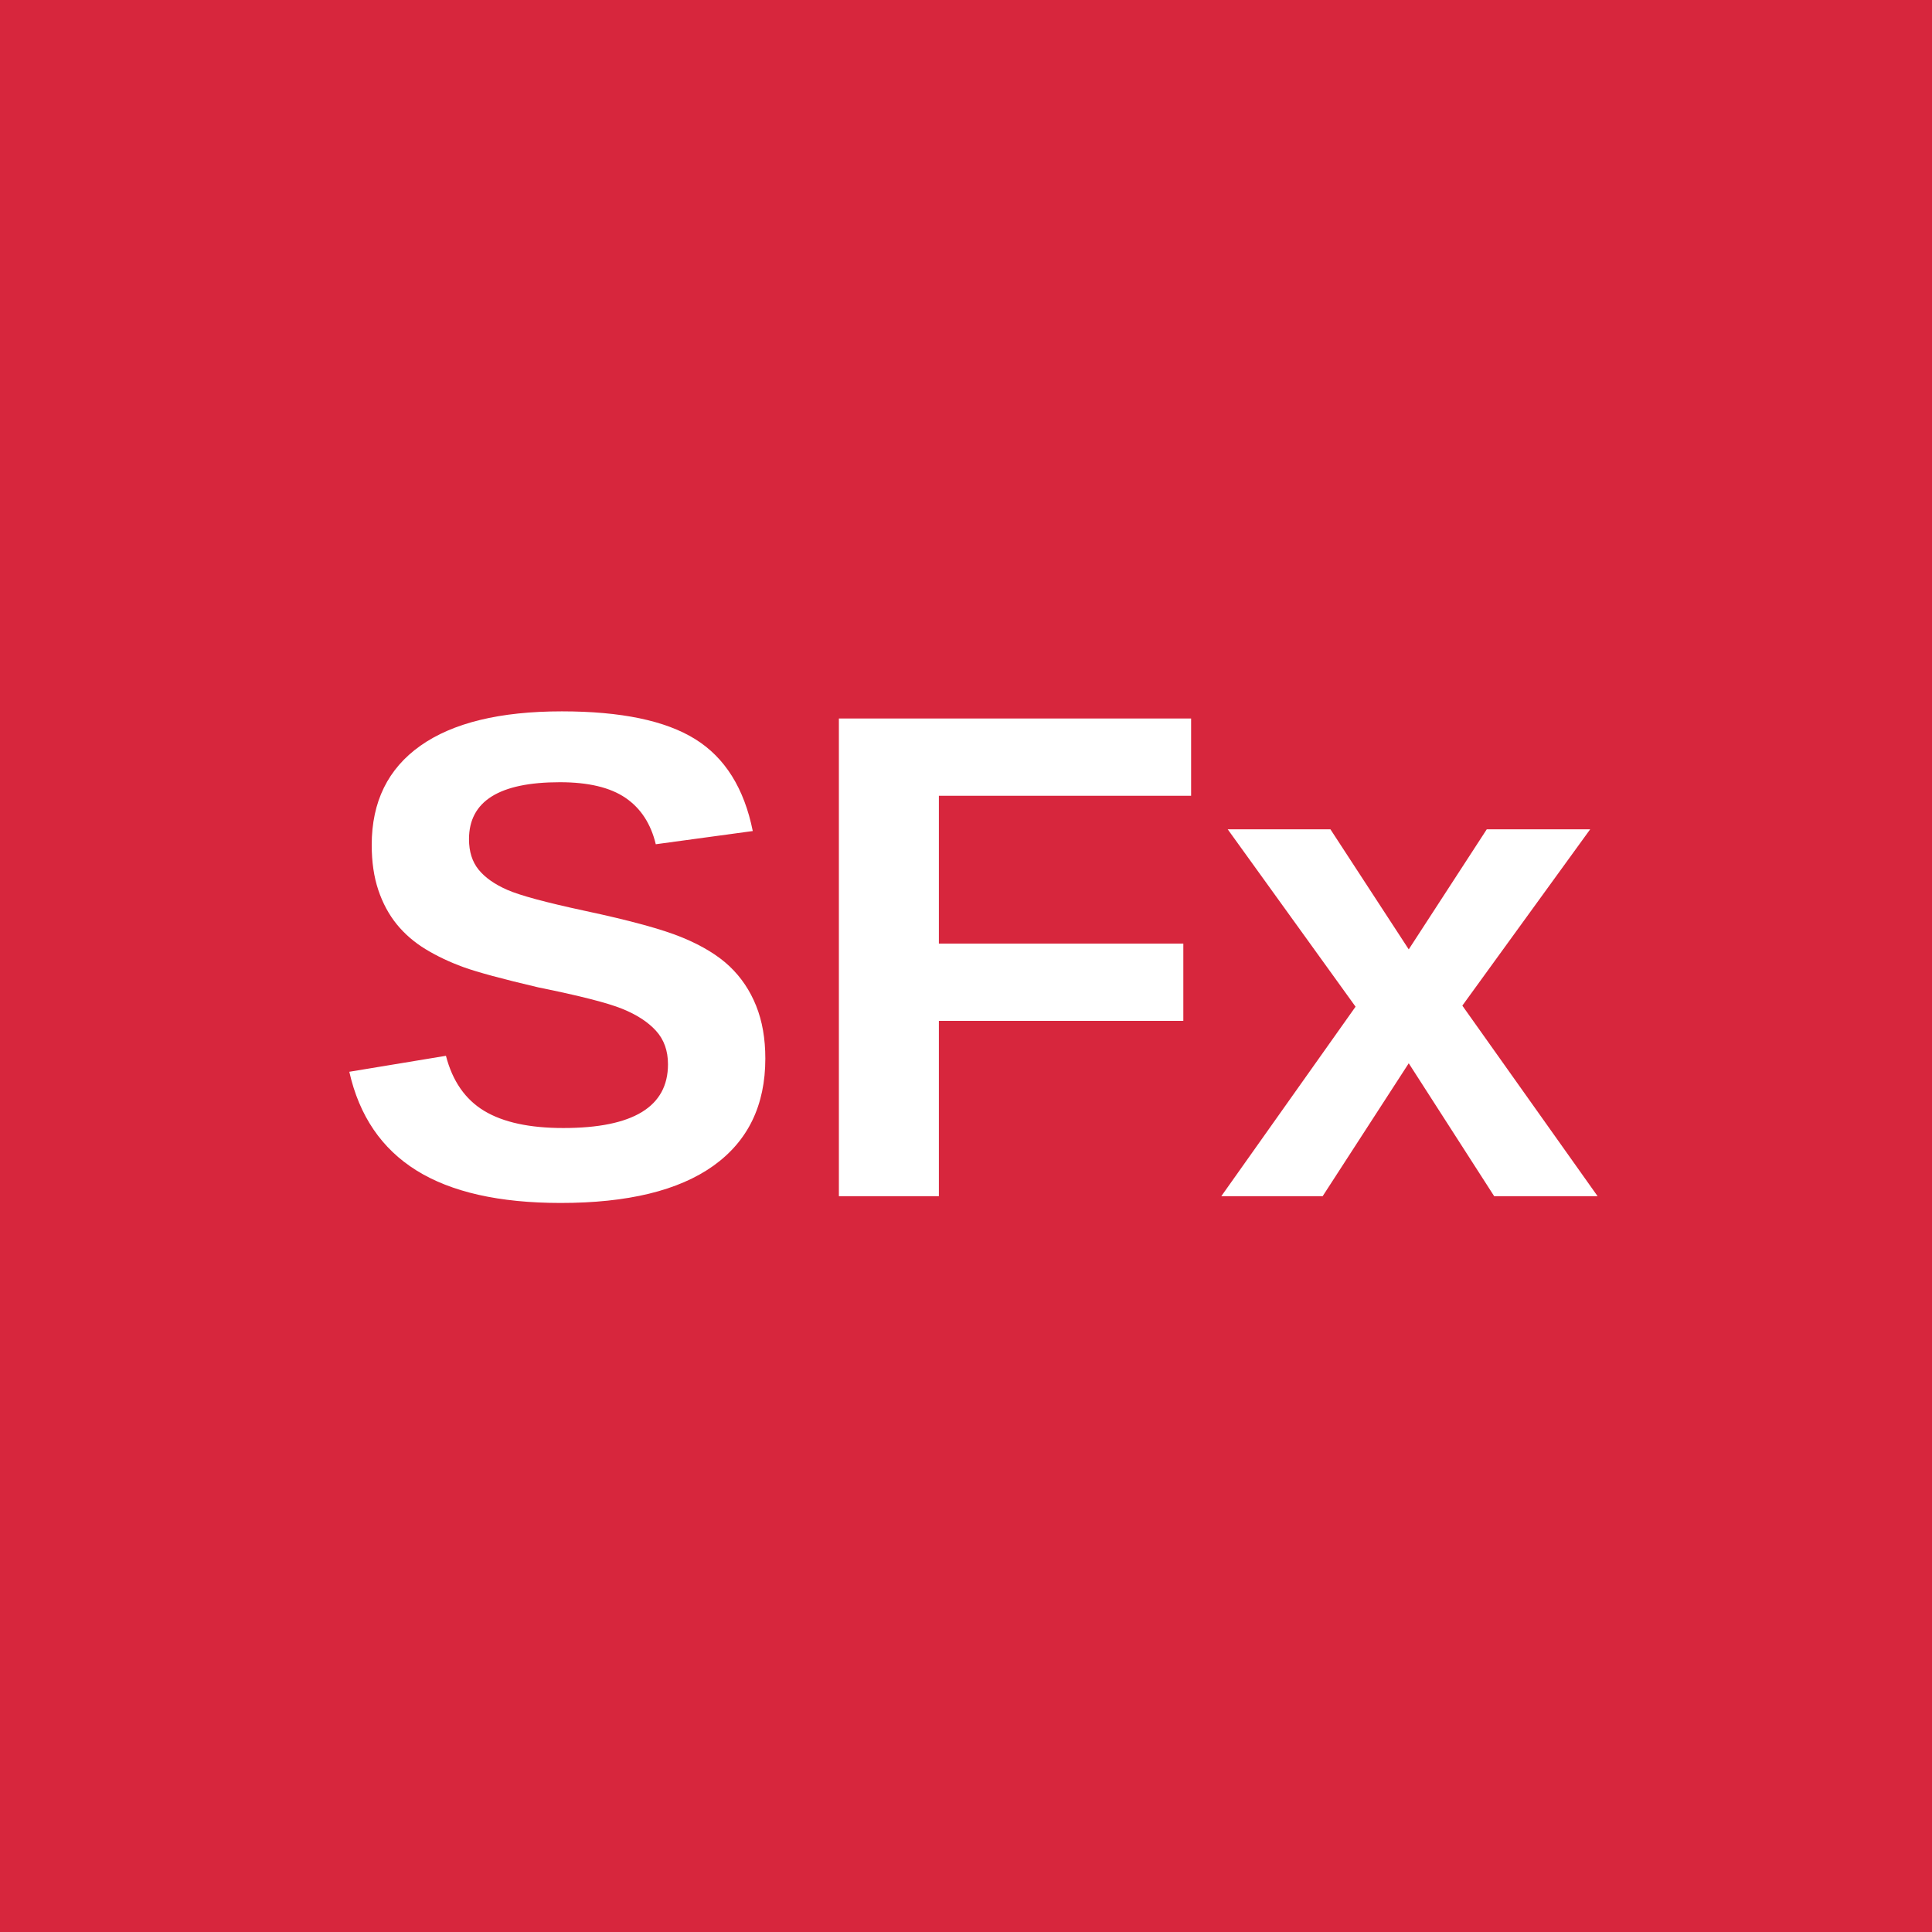
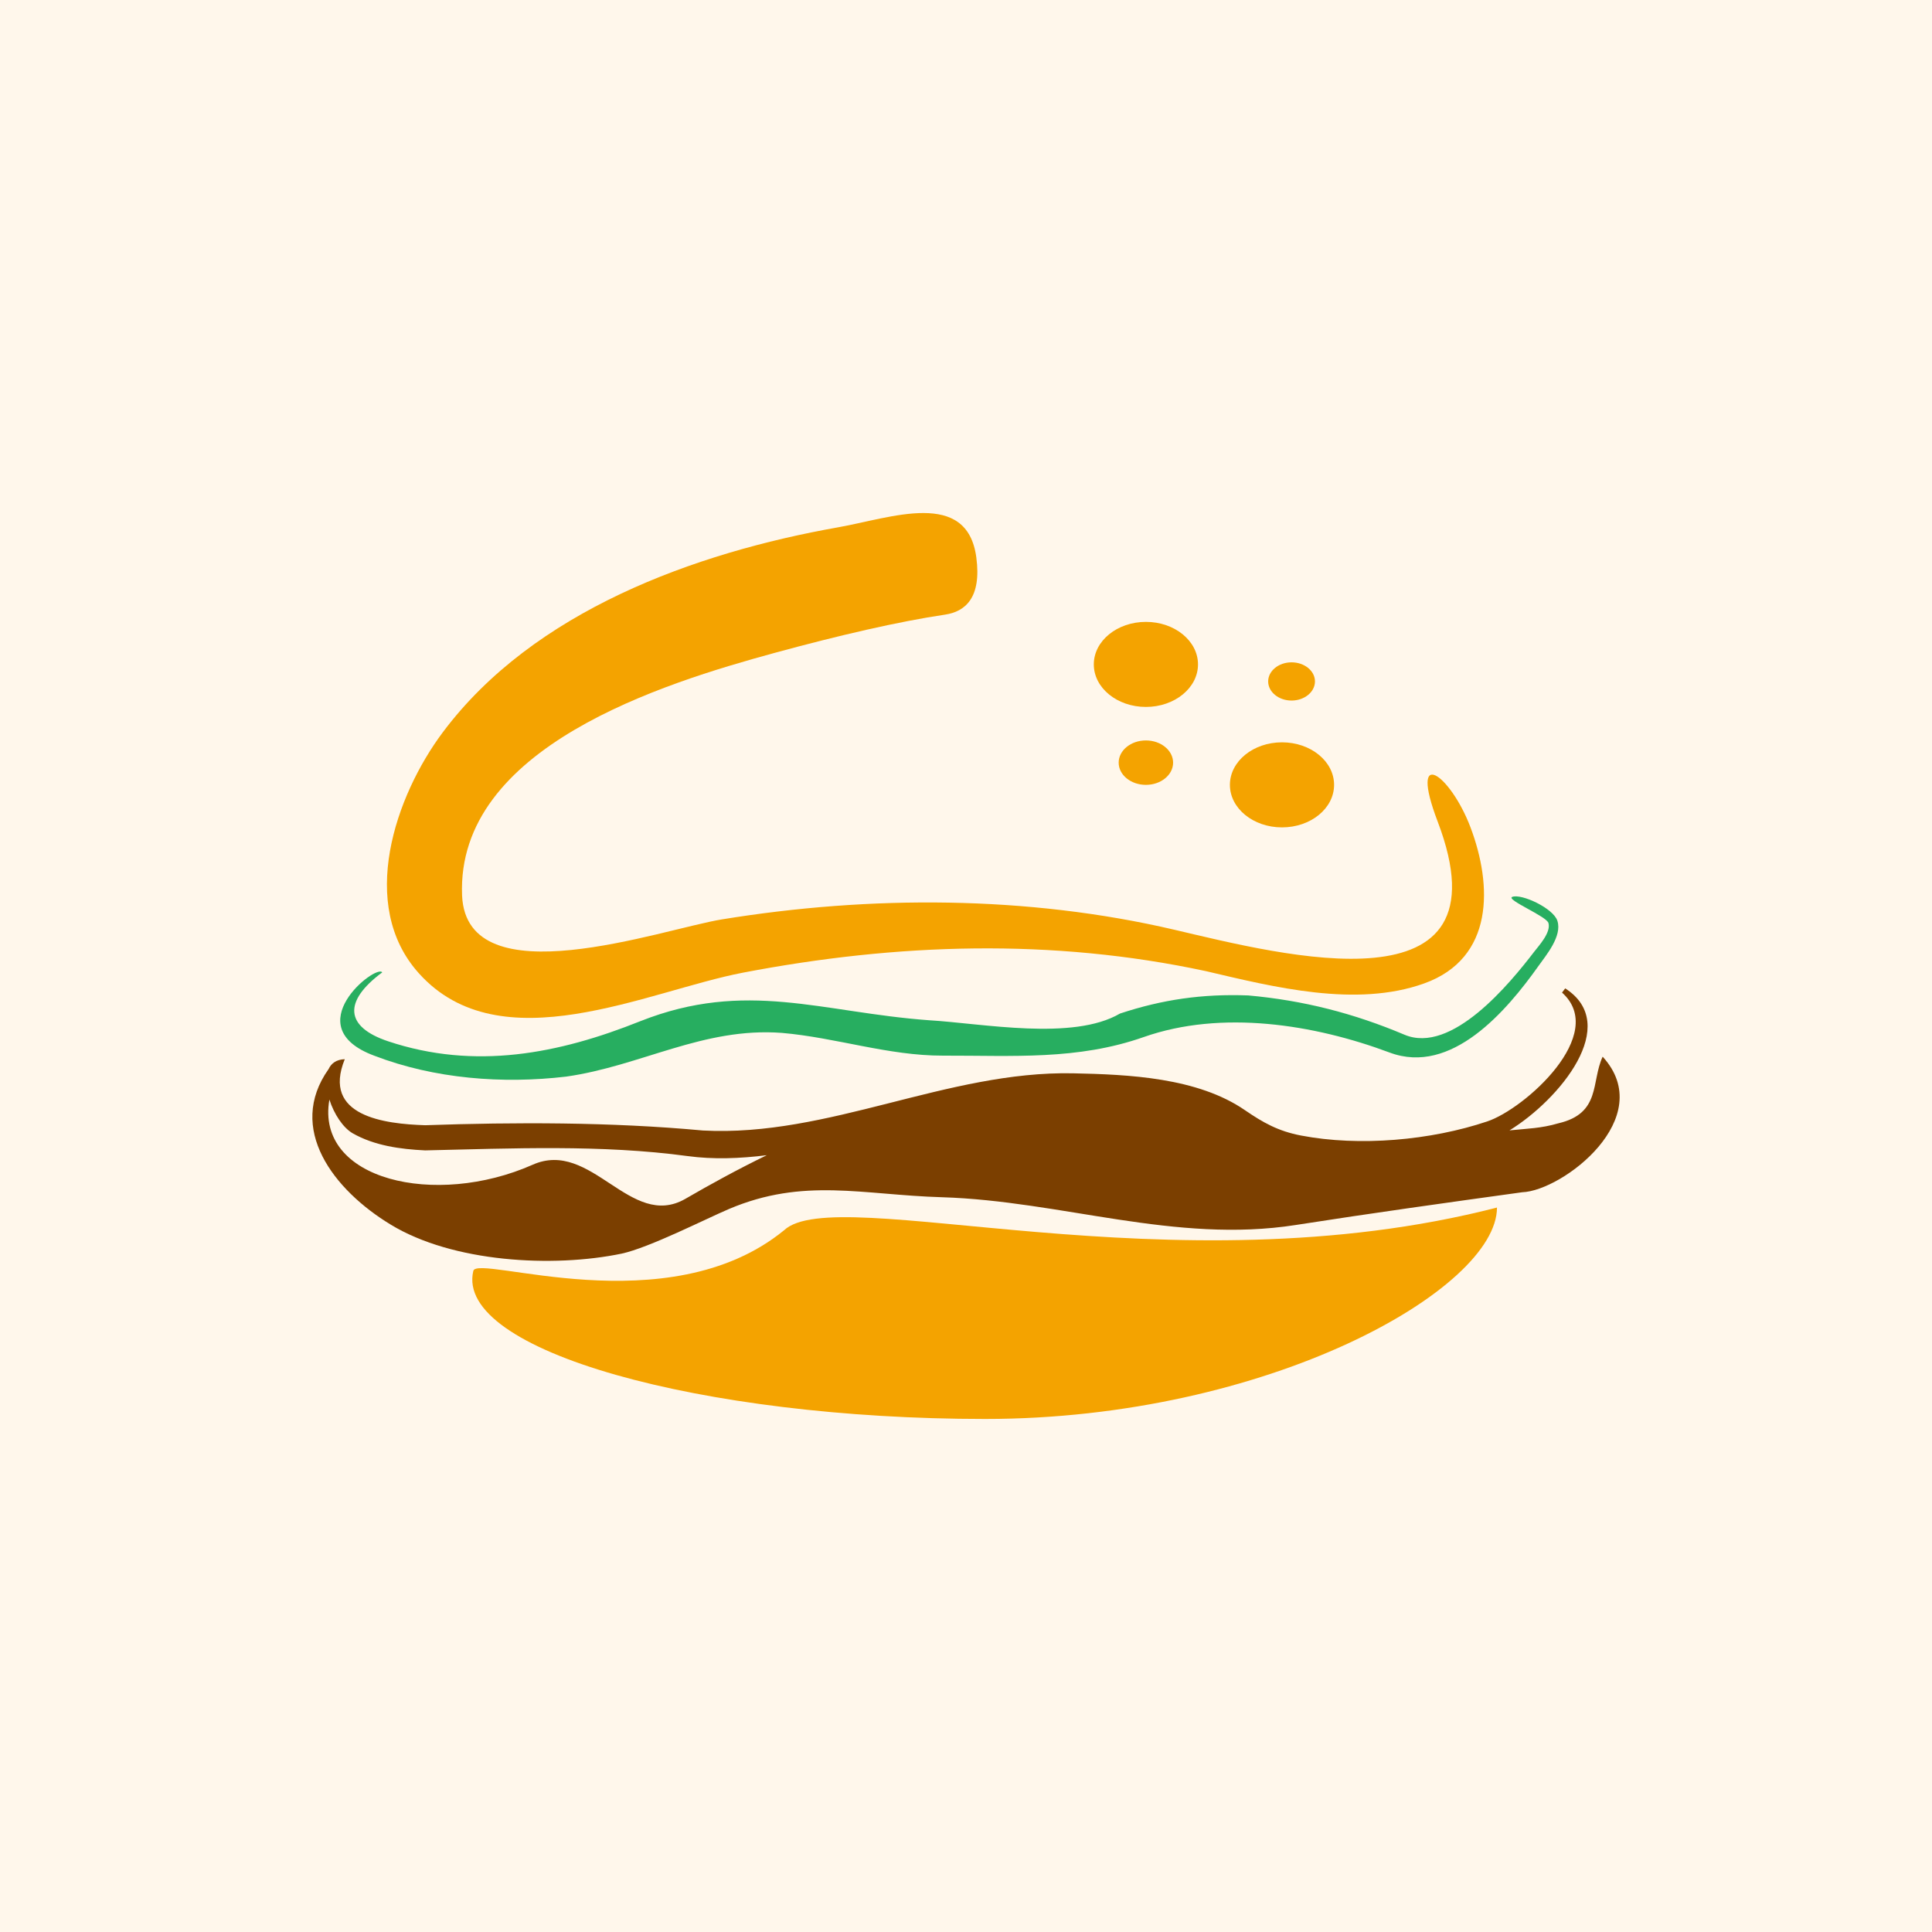
<svg xmlns="http://www.w3.org/2000/svg" viewBox="0 0 512 512">
-   <rect width="512" height="512" fill="#D7263D" />
-   <text x="256" y="317" text-anchor="middle" font-family="Arial, sans-serif" font-weight="700" font-size="184" fill="#FFFFFF">SFx</text>
+   <rect width="512" height="512" fill="#FFF7EB" />
+   <svg zoomAndPan="magnify" viewBox="54.51 144.509 123.87 88.296" preserveAspectRatio="xMidYMid meet" version="1.0" x="66" y="124" width="380" height="264">
+     <defs>
+       <g />
+       <clipPath id="c49f13f3e1">
+         <path d="M 72 210 L 164 210 L 164 228.848 L 72 228.848 Z M 72 210 " clip-rule="nonzero" />
+       </clipPath>
+     </defs>
+     <path fill="#27ae60" d="M 64.703 189.223 C 61.234 191.793 61.398 194.051 65.219 195.328 C 72.941 197.906 80.367 196.434 87.582 193.547 C 96.965 189.84 103.656 192.773 113.168 193.465 C 117.945 193.75 125.922 195.312 130.094 192.871 C 133.852 191.629 137.391 191.113 141.465 191.266 C 146.336 191.703 150.805 192.844 155.305 194.746 C 159.496 196.52 164.668 190.18 166.789 187.414 C 167.199 186.875 168.297 185.711 168.074 184.863 C 167.969 184.273 164.215 182.758 164.871 182.527 C 165.703 182.234 168.516 183.547 168.863 184.656 C 169.297 186.012 167.867 187.691 167.191 188.648 C 164.352 192.648 159.473 198.379 153.992 196.328 C 147.297 193.824 139.109 192.527 132.203 194.953 C 126.32 197.02 120.609 196.586 114.395 196.602 C 109.555 196.613 104.93 195 100.125 194.586 C 93.16 194.062 87.633 197.523 81 198.461 C 75.367 199.125 69.332 198.656 64.012 196.613 C 57.055 194.039 64.18 188.445 64.703 189.223 " fill-opacity="1" fill-rule="nonzero" />
+     <path fill="#f4a300" d="M 117.359 152.434 C 117.84 156.031 116.363 157.246 114.602 157.512 C 110.484 158.121 105.164 159.352 99.418 160.922 C 89.684 163.586 71.238 169.23 71.781 182.418 C 72.188 191.594 89.523 185.387 94.805 184.527 C 107.965 182.383 121.91 182.402 134.922 185.445 C 144.48 187.68 164.793 193.023 158.25 175.852 C 155.652 169.031 159.355 171.621 161.152 176.344 C 163.121 181.535 163.262 187.969 157.062 190.199 C 151.023 192.371 143.699 190.516 137.695 189.109 C 124.051 186.184 110.34 186.633 96.684 189.246 C 88.188 190.875 75.184 197.363 67.949 189.301 C 62.512 183.266 65.855 173.574 70.078 167.934 C 78.113 157.195 92.391 152.027 105.133 149.77 C 109.801 148.945 116.539 146.344 117.359 152.434 " fill-opacity="1" fill-rule="nonzero" />
+     <path fill="#f4a300" d="M 137.008 161.926 C 137.008 164.008 134.938 165.695 132.391 165.695 C 129.84 165.695 127.773 164.008 127.773 161.926 C 127.773 159.844 129.84 158.156 132.391 158.156 C 134.938 158.156 137.008 159.844 137.008 161.926 " fill-opacity="1" fill-rule="nonzero" />
+     <path fill="#f4a300" d="M 147.375 163.434 C 147.375 164.367 146.445 165.129 145.301 165.129 C 144.156 165.129 143.227 164.367 143.227 163.434 C 143.227 162.5 144.156 161.742 145.301 161.742 C 146.445 161.742 147.375 162.5 147.375 163.434 " fill-opacity="1" fill-rule="nonzero" />
+     <path fill="#f4a300" d="M 149.07 172.602 C 149.07 174.684 147.004 176.371 144.453 176.371 C 141.902 176.371 139.836 174.684 139.836 172.602 C 139.836 170.52 141.902 168.832 144.453 168.832 C 147.004 168.832 149.07 170.52 149.07 172.602 " fill-opacity="1" fill-rule="nonzero" />
+     <path fill="#f4a300" d="M 134.801 170.633 C 134.801 171.723 133.719 172.602 132.391 172.602 C 131.059 172.602 129.977 171.723 129.977 170.633 C 129.977 169.547 131.059 168.664 132.391 168.664 C 133.719 168.664 134.801 169.547 134.801 170.633 " fill-opacity="1" fill-rule="nonzero" />
+     <path fill="#7b3f00" d="M 91.559 209.301 C 86.688 212.086 83.246 203.961 78.039 206.27 C 69.426 210.09 58.762 207.641 60.02 200.496 C 60.422 201.758 61.215 202.984 62.09 203.488 C 64.02 204.586 66.32 204.895 68.504 205 C 76.191 204.828 84.125 204.469 91.77 205.504 C 94.031 205.812 96.398 205.727 98.789 205.426 C 96.207 206.68 93.754 208.027 91.559 209.301 Z M 172.875 196.695 C 171.836 198.918 172.75 201.719 168.941 202.602 C 167.418 203.051 166.18 203.066 164.617 203.227 C 169.039 200.508 174.562 193.855 169.555 190.641 C 169.461 190.766 169.367 190.891 169.273 191.012 C 173.395 194.699 165.965 201.328 162.641 202.434 C 157.641 204.113 151.324 204.676 146.145 203.684 C 144.117 203.297 142.777 202.539 141.172 201.438 C 136.969 198.543 130.859 198.27 125.938 198.168 C 114.754 197.941 104.27 203.832 93.129 203.238 C 84.965 202.48 76.449 202.496 68.512 202.77 C 64.918 202.656 59.324 201.977 61.383 196.918 C 60.645 196.941 60.188 197.281 59.949 197.793 C 56.195 203.082 60.41 208.516 65.441 211.57 C 70.938 214.93 79.84 215.418 85.934 214.148 C 88.379 213.617 93.328 211.094 95.445 210.191 C 102.07 207.383 107.266 208.945 114.316 209.152 C 124.898 209.477 134.98 213.285 145.668 211.613 C 152.348 210.57 159.043 209.637 165.738 208.711 C 169.316 208.586 177.816 202.109 172.875 196.695 " fill-opacity="1" fill-rule="nonzero" />
+     <g clip-path="url(#c49f13f3e1)">
+       <path fill="#f4a300" d="M 163.508 210.066 C 163.508 217.312 143.195 228.805 118.141 228.805 C 93.09 228.805 71.078 222.77 72.777 215.68 C 73.141 214.172 89.98 220.504 100.312 212.086 C 104.906 207.734 134.547 217.527 163.508 210.066 " fill-opacity="1" fill-rule="nonzero" />
+     </g>
+   </svg>
</svg>
